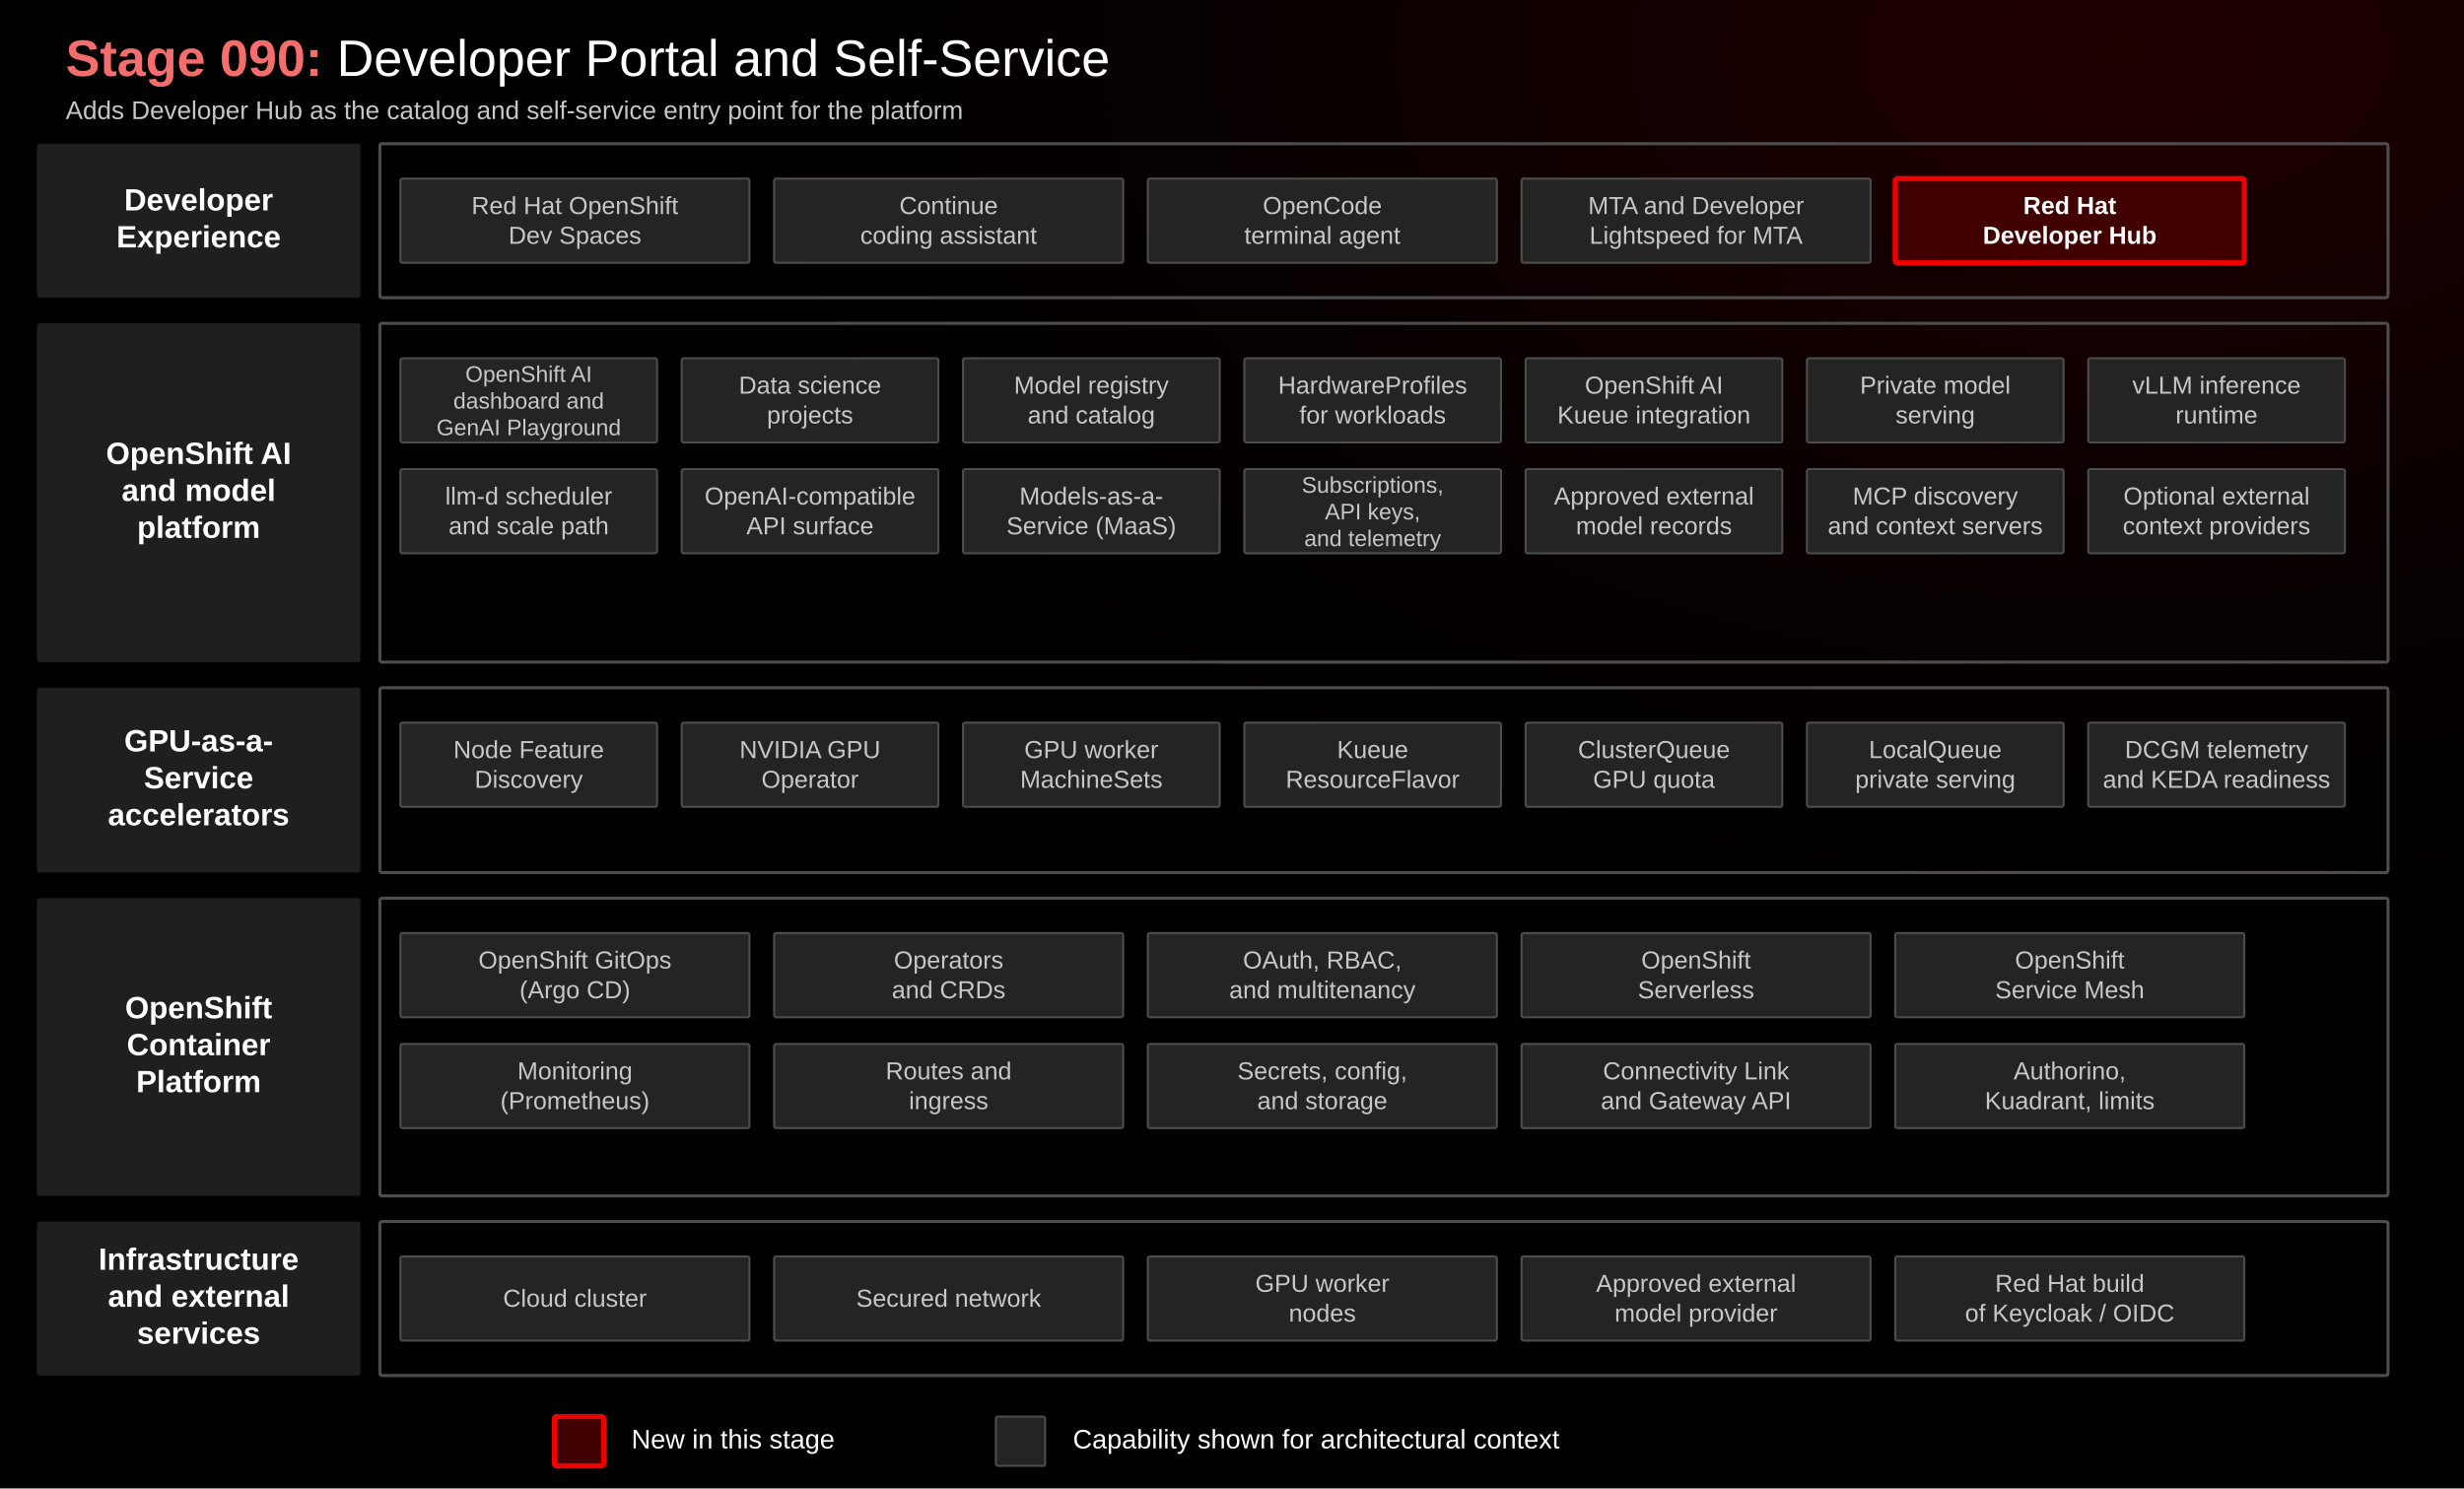
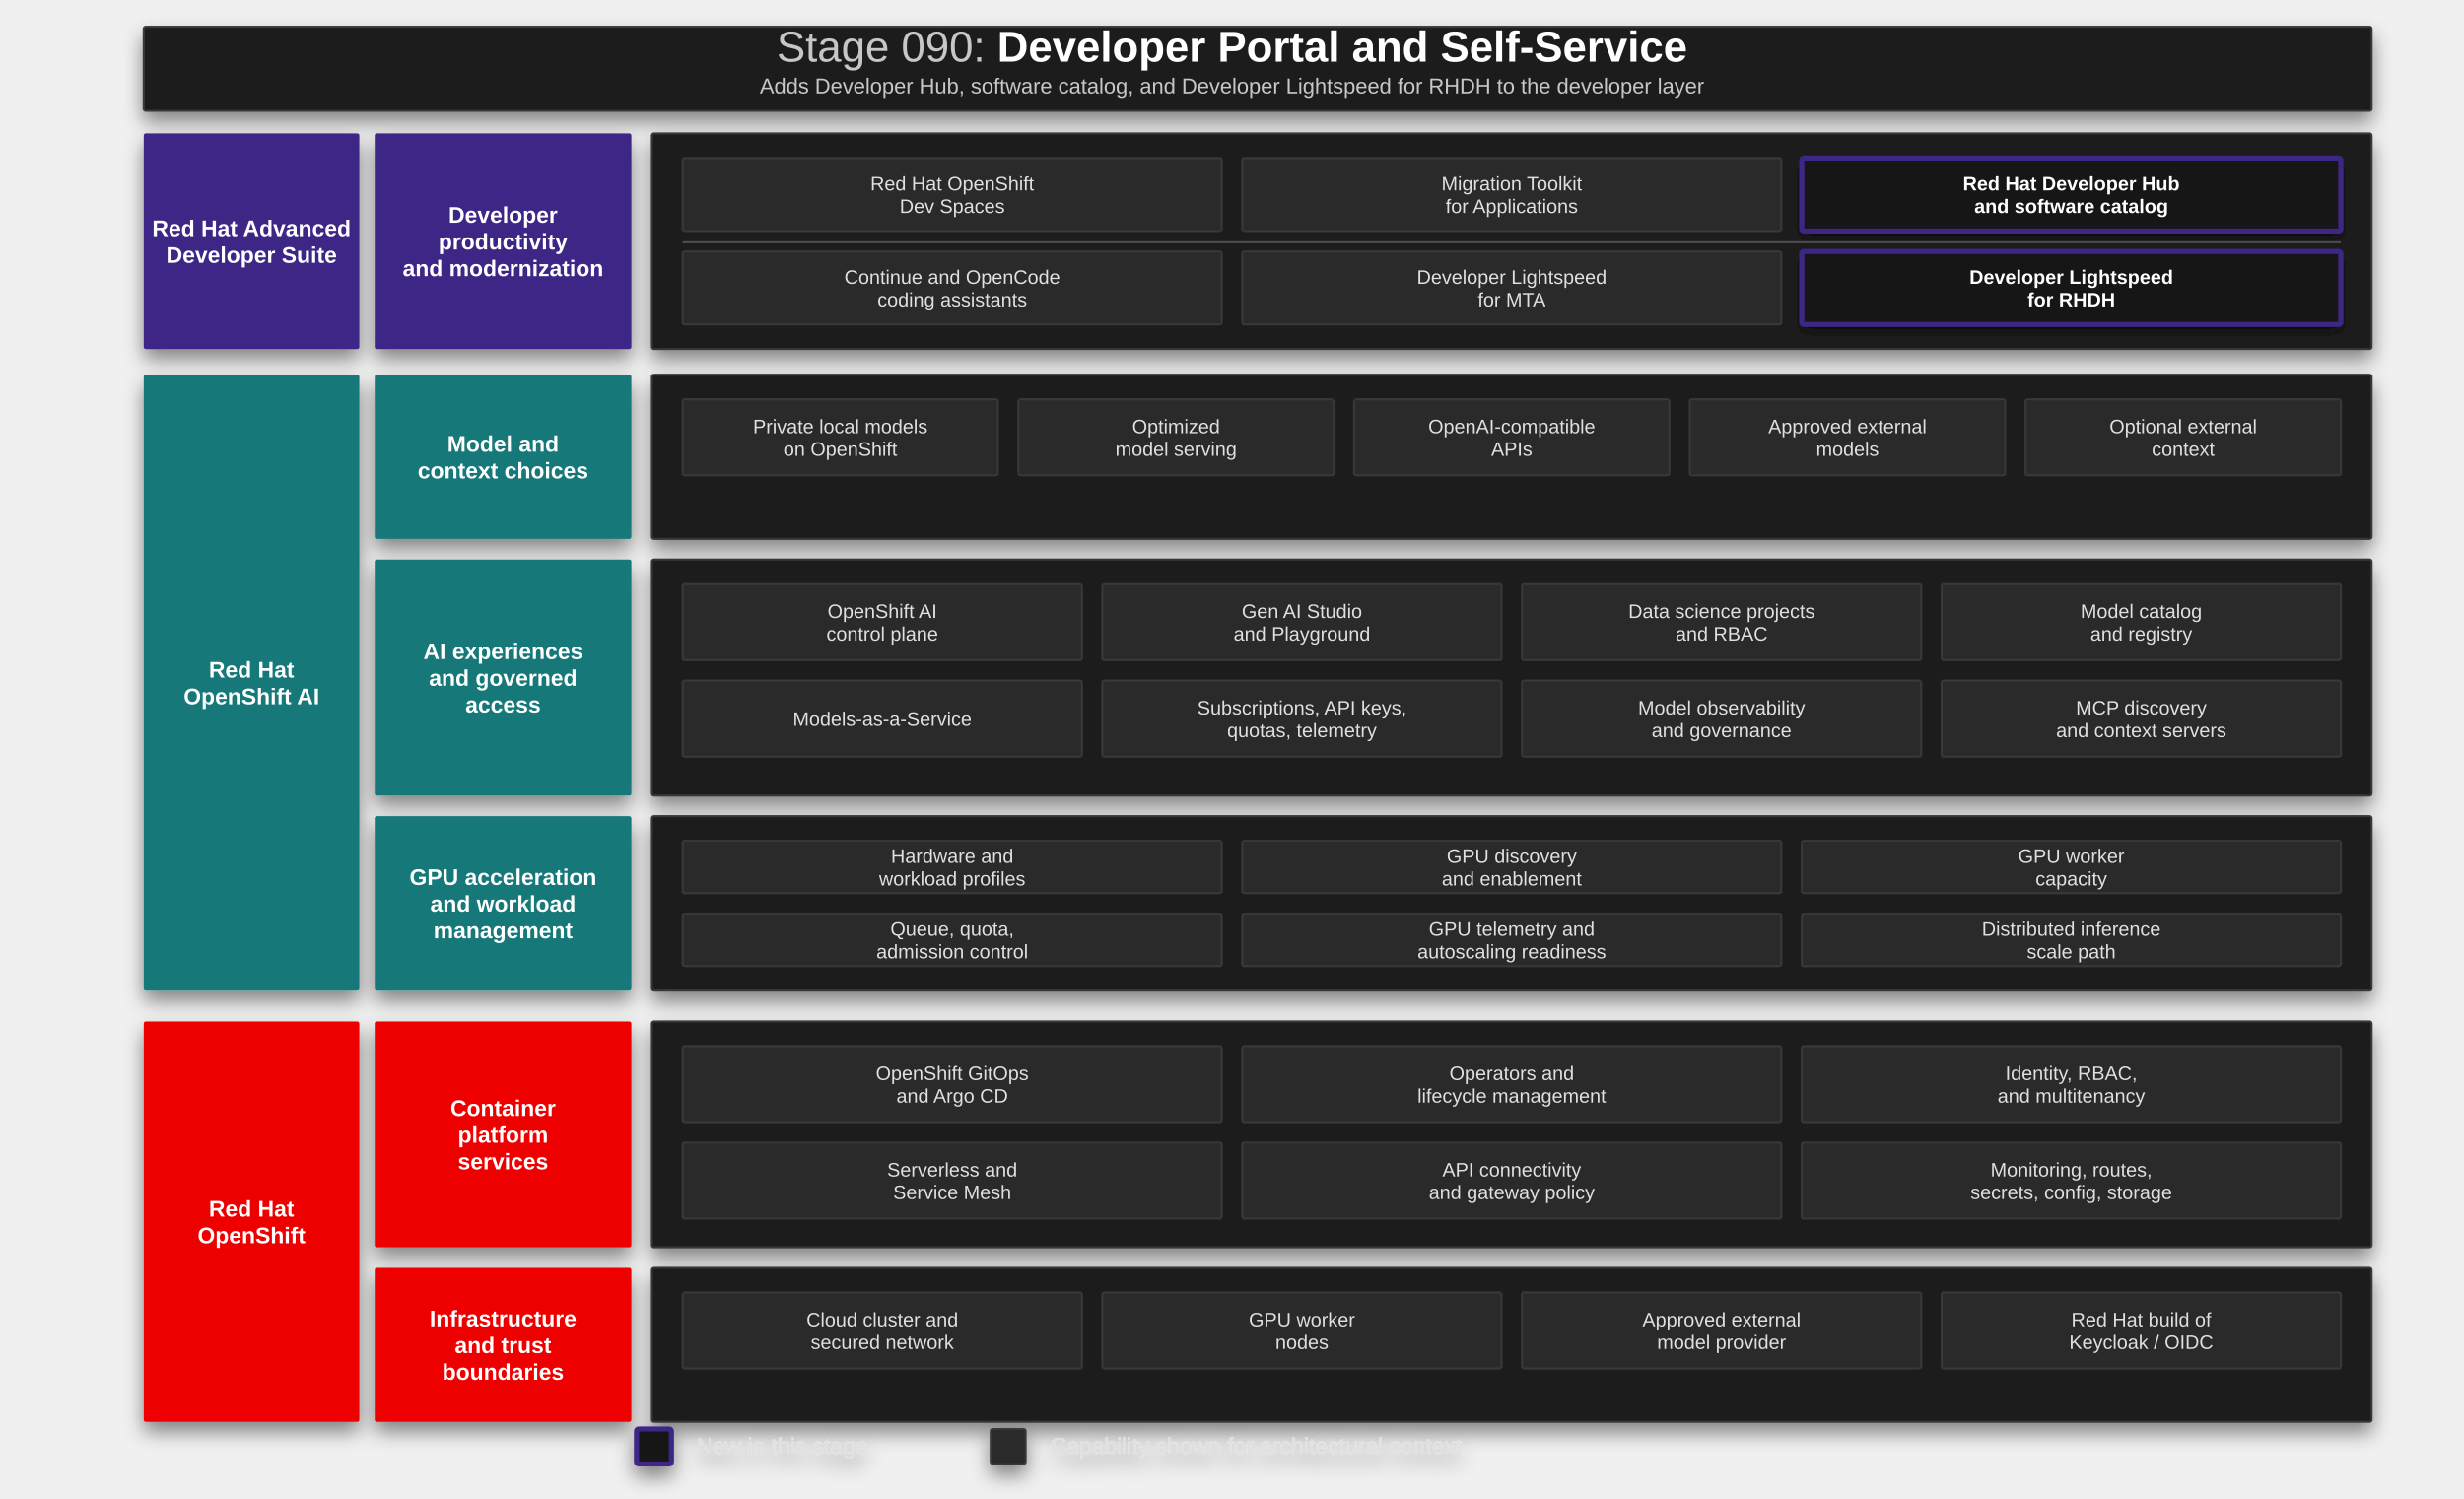
- <svg xmlns="http://www.w3.org/2000/svg" width="2400" height="1450" viewBox="0 0 2400 1450" role="img" aria-labelledby="title desc">
-   <style>.display{font-family:'Red Hat Display','Arial',sans-serif}.body{font-family:'Red Hat Text','Arial',sans-serif}.mono{font-family:'Red Hat Mono','Consolas',monospace}</style>
+ <svg xmlns="http://www.w3.org/2000/svg" width="2400" height="1460" viewBox="0 0 2400 1460" role="img" aria-labelledby="title desc">
+   <style>.display{font-family:'Red Hat Display','Arial',sans-serif}.body{font-family:'Red Hat Text','Arial',sans-serif}</style>
  <defs>
-     <radialGradient id="glow" cx="86%" cy="4%" r="70%">
-       <stop offset="0" stop-color="#ee0000" stop-opacity="0.14" />
-       <stop offset="0.46" stop-color="#ee0000" stop-opacity="0.04" />
-       <stop offset="1" stop-color="#000000" stop-opacity="0" />
-     </radialGradient>
    <filter id="lift" x="-20%" y="-20%" width="140%" height="140%">
-       <feDropShadow dx="0" dy="5" stdDeviation="5" flood-color="#000" flood-opacity="0.5" />
+       <feDropShadow dx="0" dy="6" stdDeviation="5" flood-color="#000" flood-opacity="0.55" />
+     </filter>
+     <filter id="panelShadow" x="-8%" y="-8%" width="116%" height="116%">
+       <feDropShadow dx="0" dy="10" stdDeviation="9" flood-color="#000" flood-opacity="0.45" />
    </filter>
  </defs>
-   <rect width="2400" height="1450" fill="#000000" />
-   <rect width="2400" height="1450" fill="url(#glow)" />
-   <text x="64" y="74" class="display" font-size="50" fill="#ffffff" font-weight="400">
-     <tspan fill="#f56e6e" font-weight="700">Stage 090:</tspan> Developer Portal and Self-Service</text>
-   <text x="64" y="116" class="body" font-size="25" fill="#c7c7c7">Adds Developer Hub as the catalog and self-service entry point for the platform</text>
-   <rect x="36" y="140" width="315" height="150" rx="2" fill="#1f1f1f" />
-   <text x="193.5" y="205" class="body" font-size="30" fill="#ffffff" font-weight="700" text-anchor="middle">Developer</text>
-   <text x="193.5" y="241" class="body" font-size="30" fill="#ffffff" font-weight="700" text-anchor="middle">Experience</text>
-   <rect x="370" y="140" width="1956" height="150" rx="2" fill="none" stroke="#4d4d4d" stroke-width="3" />
-   <g>
-     <rect x="390" y="174" width="340" height="82" rx="2" fill="#242424" stroke="#4d4d4d" stroke-width="2" />
-     <text x="560" y="208.5" class="body" font-size="24" fill="#c7c7c7" font-weight="400" text-anchor="middle">Red Hat OpenShift</text>
-     <text x="560" y="237.5" class="body" font-size="24" fill="#c7c7c7" font-weight="400" text-anchor="middle">Dev Spaces</text>
-   </g>
-   <g>
-     <rect x="754" y="174" width="340" height="82" rx="2" fill="#242424" stroke="#4d4d4d" stroke-width="2" />
-     <text x="924" y="208.5" class="body" font-size="24" fill="#c7c7c7" font-weight="400" text-anchor="middle">Continue</text>
-     <text x="924" y="237.5" class="body" font-size="24" fill="#c7c7c7" font-weight="400" text-anchor="middle">coding assistant</text>
-   </g>
-   <g>
-     <rect x="1118" y="174" width="340" height="82" rx="2" fill="#242424" stroke="#4d4d4d" stroke-width="2" />
-     <text x="1288" y="208.5" class="body" font-size="24" fill="#c7c7c7" font-weight="400" text-anchor="middle">OpenCode</text>
-     <text x="1288" y="237.5" class="body" font-size="24" fill="#c7c7c7" font-weight="400" text-anchor="middle">terminal agent</text>
-   </g>
-   <g>
-     <rect x="1482" y="174" width="340" height="82" rx="2" fill="#242424" stroke="#4d4d4d" stroke-width="2" />
-     <text x="1652" y="208.5" class="body" font-size="24" fill="#c7c7c7" font-weight="400" text-anchor="middle">MTA and Developer</text>
-     <text x="1652" y="237.5" class="body" font-size="24" fill="#c7c7c7" font-weight="400" text-anchor="middle">Lightspeed for MTA</text>
-   </g>
-   <g filter="url(#lift)">
-     <rect x="1846" y="174" width="340" height="82" rx="2" fill="#3f0000" stroke="#ee0000" stroke-width="5" />
-     <text x="2016" y="208.5" class="body" font-size="24" fill="#ffffff" font-weight="700" text-anchor="middle">Red Hat</text>
-     <text x="2016" y="237.5" class="body" font-size="24" fill="#ffffff" font-weight="700" text-anchor="middle">Developer Hub</text>
-   </g>
-   <rect x="36" y="315" width="315" height="330" rx="2" fill="#1f1f1f" />
-   <text x="193.5" y="452" class="body" font-size="30" fill="#ffffff" font-weight="700" text-anchor="middle">OpenShift AI</text>
-   <text x="193.5" y="488" class="body" font-size="30" fill="#ffffff" font-weight="700" text-anchor="middle">and model</text>
-   <text x="193.5" y="524" class="body" font-size="30" fill="#ffffff" font-weight="700" text-anchor="middle">platform</text>
-   <rect x="370" y="315" width="1956" height="330" rx="2" fill="none" stroke="#4d4d4d" stroke-width="3" />
-   <g>
-     <rect x="390" y="349" width="250" height="82" rx="2" fill="#242424" stroke="#4d4d4d" stroke-width="2" />
-     <text x="515" y="372" class="body" font-size="22" fill="#c7c7c7" font-weight="400" text-anchor="middle">OpenShift AI</text>
-     <text x="515" y="398" class="body" font-size="22" fill="#c7c7c7" font-weight="400" text-anchor="middle">dashboard and</text>
-     <text x="515" y="424" class="body" font-size="22" fill="#c7c7c7" font-weight="400" text-anchor="middle">GenAI Playground</text>
-   </g>
-   <g>
-     <rect x="664" y="349" width="250" height="82" rx="2" fill="#242424" stroke="#4d4d4d" stroke-width="2" />
-     <text x="789" y="383.5" class="body" font-size="24" fill="#c7c7c7" font-weight="400" text-anchor="middle">Data science</text>
-     <text x="789" y="412.5" class="body" font-size="24" fill="#c7c7c7" font-weight="400" text-anchor="middle">projects</text>
-   </g>
-   <g>
-     <rect x="938" y="349" width="250" height="82" rx="2" fill="#242424" stroke="#4d4d4d" stroke-width="2" />
-     <text x="1063" y="383.5" class="body" font-size="24" fill="#c7c7c7" font-weight="400" text-anchor="middle">Model registry</text>
-     <text x="1063" y="412.5" class="body" font-size="24" fill="#c7c7c7" font-weight="400" text-anchor="middle">and catalog</text>
-   </g>
-   <g>
-     <rect x="1212" y="349" width="250" height="82" rx="2" fill="#242424" stroke="#4d4d4d" stroke-width="2" />
-     <text x="1337" y="383.5" class="body" font-size="24" fill="#c7c7c7" font-weight="400" text-anchor="middle">HardwareProfiles</text>
-     <text x="1337" y="412.5" class="body" font-size="24" fill="#c7c7c7" font-weight="400" text-anchor="middle">for workloads</text>
-   </g>
-   <g>
-     <rect x="1486" y="349" width="250" height="82" rx="2" fill="#242424" stroke="#4d4d4d" stroke-width="2" />
-     <text x="1611" y="383.5" class="body" font-size="24" fill="#c7c7c7" font-weight="400" text-anchor="middle">OpenShift AI</text>
-     <text x="1611" y="412.5" class="body" font-size="24" fill="#c7c7c7" font-weight="400" text-anchor="middle">Kueue integration</text>
-   </g>
-   <g>
-     <rect x="1760" y="349" width="250" height="82" rx="2" fill="#242424" stroke="#4d4d4d" stroke-width="2" />
-     <text x="1885" y="383.5" class="body" font-size="24" fill="#c7c7c7" font-weight="400" text-anchor="middle">Private model</text>
-     <text x="1885" y="412.5" class="body" font-size="24" fill="#c7c7c7" font-weight="400" text-anchor="middle">serving</text>
-   </g>
-   <g>
-     <rect x="2034" y="349" width="250" height="82" rx="2" fill="#242424" stroke="#4d4d4d" stroke-width="2" />
-     <text x="2159" y="383.5" class="body" font-size="24" fill="#c7c7c7" font-weight="400" text-anchor="middle">vLLM inference</text>
-     <text x="2159" y="412.5" class="body" font-size="24" fill="#c7c7c7" font-weight="400" text-anchor="middle">runtime</text>
-   </g>
-   <g>
-     <rect x="390" y="457" width="250" height="82" rx="2" fill="#242424" stroke="#4d4d4d" stroke-width="2" />
-     <text x="515" y="491.5" class="body" font-size="24" fill="#c7c7c7" font-weight="400" text-anchor="middle">llm-d scheduler</text>
-     <text x="515" y="520.5" class="body" font-size="24" fill="#c7c7c7" font-weight="400" text-anchor="middle">and scale path</text>
-   </g>
-   <g>
-     <rect x="664" y="457" width="250" height="82" rx="2" fill="#242424" stroke="#4d4d4d" stroke-width="2" />
-     <text x="789" y="491.5" class="body" font-size="24" fill="#c7c7c7" font-weight="400" text-anchor="middle">OpenAI-compatible</text>
-     <text x="789" y="520.5" class="body" font-size="24" fill="#c7c7c7" font-weight="400" text-anchor="middle">API surface</text>
-   </g>
-   <g>
-     <rect x="938" y="457" width="250" height="82" rx="2" fill="#242424" stroke="#4d4d4d" stroke-width="2" />
-     <text x="1063" y="491.5" class="body" font-size="24" fill="#c7c7c7" font-weight="400" text-anchor="middle">Models-as-a-</text>
-     <text x="1063" y="520.5" class="body" font-size="24" fill="#c7c7c7" font-weight="400" text-anchor="middle">Service (MaaS)</text>
-   </g>
-   <g>
-     <rect x="1212" y="457" width="250" height="82" rx="2" fill="#242424" stroke="#4d4d4d" stroke-width="2" />
-     <text x="1337" y="480" class="body" font-size="22" fill="#c7c7c7" font-weight="400" text-anchor="middle">Subscriptions,</text>
-     <text x="1337" y="506" class="body" font-size="22" fill="#c7c7c7" font-weight="400" text-anchor="middle">API keys,</text>
-     <text x="1337" y="532" class="body" font-size="22" fill="#c7c7c7" font-weight="400" text-anchor="middle">and telemetry</text>
-   </g>
-   <g>
-     <rect x="1486" y="457" width="250" height="82" rx="2" fill="#242424" stroke="#4d4d4d" stroke-width="2" />
-     <text x="1611" y="491.5" class="body" font-size="24" fill="#c7c7c7" font-weight="400" text-anchor="middle">Approved external</text>
-     <text x="1611" y="520.5" class="body" font-size="24" fill="#c7c7c7" font-weight="400" text-anchor="middle">model records</text>
-   </g>
-   <g>
-     <rect x="1760" y="457" width="250" height="82" rx="2" fill="#242424" stroke="#4d4d4d" stroke-width="2" />
-     <text x="1885" y="491.5" class="body" font-size="24" fill="#c7c7c7" font-weight="400" text-anchor="middle">MCP discovery</text>
-     <text x="1885" y="520.5" class="body" font-size="24" fill="#c7c7c7" font-weight="400" text-anchor="middle">and context servers</text>
-   </g>
-   <g>
-     <rect x="2034" y="457" width="250" height="82" rx="2" fill="#242424" stroke="#4d4d4d" stroke-width="2" />
-     <text x="2159" y="491.5" class="body" font-size="24" fill="#c7c7c7" font-weight="400" text-anchor="middle">Optional external</text>
-     <text x="2159" y="520.5" class="body" font-size="24" fill="#c7c7c7" font-weight="400" text-anchor="middle">context providers</text>
-   </g>
-   <rect x="36" y="670" width="315" height="180" rx="2" fill="#1f1f1f" />
-   <text x="193.5" y="732" class="body" font-size="30" fill="#ffffff" font-weight="700" text-anchor="middle">GPU-as-a-</text>
-   <text x="193.5" y="768" class="body" font-size="30" fill="#ffffff" font-weight="700" text-anchor="middle">Service</text>
-   <text x="193.5" y="804" class="body" font-size="30" fill="#ffffff" font-weight="700" text-anchor="middle">accelerators</text>
-   <rect x="370" y="670" width="1956" height="180" rx="2" fill="none" stroke="#4d4d4d" stroke-width="3" />
-   <g>
-     <rect x="390" y="704" width="250" height="82" rx="2" fill="#242424" stroke="#4d4d4d" stroke-width="2" />
-     <text x="515" y="738.5" class="body" font-size="24" fill="#c7c7c7" font-weight="400" text-anchor="middle">Node Feature</text>
-     <text x="515" y="767.5" class="body" font-size="24" fill="#c7c7c7" font-weight="400" text-anchor="middle">Discovery</text>
-   </g>
-   <g>
-     <rect x="664" y="704" width="250" height="82" rx="2" fill="#242424" stroke="#4d4d4d" stroke-width="2" />
-     <text x="789" y="738.5" class="body" font-size="24" fill="#c7c7c7" font-weight="400" text-anchor="middle">NVIDIA GPU</text>
-     <text x="789" y="767.5" class="body" font-size="24" fill="#c7c7c7" font-weight="400" text-anchor="middle">Operator</text>
-   </g>
-   <g>
-     <rect x="938" y="704" width="250" height="82" rx="2" fill="#242424" stroke="#4d4d4d" stroke-width="2" />
-     <text x="1063" y="738.5" class="body" font-size="24" fill="#c7c7c7" font-weight="400" text-anchor="middle">GPU worker</text>
-     <text x="1063" y="767.5" class="body" font-size="24" fill="#c7c7c7" font-weight="400" text-anchor="middle">MachineSets</text>
-   </g>
-   <g>
-     <rect x="1212" y="704" width="250" height="82" rx="2" fill="#242424" stroke="#4d4d4d" stroke-width="2" />
-     <text x="1337" y="738.5" class="body" font-size="24" fill="#c7c7c7" font-weight="400" text-anchor="middle">Kueue</text>
-     <text x="1337" y="767.5" class="body" font-size="24" fill="#c7c7c7" font-weight="400" text-anchor="middle">ResourceFlavor</text>
-   </g>
-   <g>
-     <rect x="1486" y="704" width="250" height="82" rx="2" fill="#242424" stroke="#4d4d4d" stroke-width="2" />
-     <text x="1611" y="738.5" class="body" font-size="24" fill="#c7c7c7" font-weight="400" text-anchor="middle">ClusterQueue</text>
-     <text x="1611" y="767.5" class="body" font-size="24" fill="#c7c7c7" font-weight="400" text-anchor="middle">GPU quota</text>
-   </g>
-   <g>
-     <rect x="1760" y="704" width="250" height="82" rx="2" fill="#242424" stroke="#4d4d4d" stroke-width="2" />
-     <text x="1885" y="738.5" class="body" font-size="24" fill="#c7c7c7" font-weight="400" text-anchor="middle">LocalQueue</text>
-     <text x="1885" y="767.5" class="body" font-size="24" fill="#c7c7c7" font-weight="400" text-anchor="middle">private serving</text>
-   </g>
-   <g>
-     <rect x="2034" y="704" width="250" height="82" rx="2" fill="#242424" stroke="#4d4d4d" stroke-width="2" />
-     <text x="2159" y="738.5" class="body" font-size="24" fill="#c7c7c7" font-weight="400" text-anchor="middle">DCGM telemetry</text>
-     <text x="2159" y="767.5" class="body" font-size="24" fill="#c7c7c7" font-weight="400" text-anchor="middle">and KEDA readiness</text>
-   </g>
-   <rect x="36" y="875" width="315" height="290" rx="2" fill="#1f1f1f" />
-   <text x="193.5" y="992" class="body" font-size="30" fill="#ffffff" font-weight="700" text-anchor="middle">OpenShift</text>
-   <text x="193.5" y="1028" class="body" font-size="30" fill="#ffffff" font-weight="700" text-anchor="middle">Container</text>
-   <text x="193.5" y="1064" class="body" font-size="30" fill="#ffffff" font-weight="700" text-anchor="middle">Platform</text>
-   <rect x="370" y="875" width="1956" height="290" rx="2" fill="none" stroke="#4d4d4d" stroke-width="3" />
-   <g>
-     <rect x="390" y="909" width="340" height="82" rx="2" fill="#242424" stroke="#4d4d4d" stroke-width="2" />
-     <text x="560" y="943.5" class="body" font-size="24" fill="#c7c7c7" font-weight="400" text-anchor="middle">OpenShift GitOps</text>
-     <text x="560" y="972.5" class="body" font-size="24" fill="#c7c7c7" font-weight="400" text-anchor="middle">(Argo CD)</text>
-   </g>
-   <g>
-     <rect x="754" y="909" width="340" height="82" rx="2" fill="#242424" stroke="#4d4d4d" stroke-width="2" />
-     <text x="924" y="943.5" class="body" font-size="24" fill="#c7c7c7" font-weight="400" text-anchor="middle">Operators</text>
-     <text x="924" y="972.5" class="body" font-size="24" fill="#c7c7c7" font-weight="400" text-anchor="middle">and CRDs</text>
-   </g>
-   <g>
-     <rect x="1118" y="909" width="340" height="82" rx="2" fill="#242424" stroke="#4d4d4d" stroke-width="2" />
-     <text x="1288" y="943.5" class="body" font-size="24" fill="#c7c7c7" font-weight="400" text-anchor="middle">OAuth, RBAC,</text>
-     <text x="1288" y="972.5" class="body" font-size="24" fill="#c7c7c7" font-weight="400" text-anchor="middle">and multitenancy</text>
-   </g>
-   <g>
-     <rect x="1482" y="909" width="340" height="82" rx="2" fill="#242424" stroke="#4d4d4d" stroke-width="2" />
-     <text x="1652" y="943.5" class="body" font-size="24" fill="#c7c7c7" font-weight="400" text-anchor="middle">OpenShift</text>
-     <text x="1652" y="972.5" class="body" font-size="24" fill="#c7c7c7" font-weight="400" text-anchor="middle">Serverless</text>
-   </g>
-   <g>
-     <rect x="1846" y="909" width="340" height="82" rx="2" fill="#242424" stroke="#4d4d4d" stroke-width="2" />
-     <text x="2016" y="943.5" class="body" font-size="24" fill="#c7c7c7" font-weight="400" text-anchor="middle">OpenShift</text>
-     <text x="2016" y="972.5" class="body" font-size="24" fill="#c7c7c7" font-weight="400" text-anchor="middle">Service Mesh</text>
-   </g>
-   <g>
-     <rect x="390" y="1017" width="340" height="82" rx="2" fill="#242424" stroke="#4d4d4d" stroke-width="2" />
-     <text x="560" y="1051.5" class="body" font-size="24" fill="#c7c7c7" font-weight="400" text-anchor="middle">Monitoring</text>
-     <text x="560" y="1080.5" class="body" font-size="24" fill="#c7c7c7" font-weight="400" text-anchor="middle">(Prometheus)</text>
-   </g>
-   <g>
-     <rect x="754" y="1017" width="340" height="82" rx="2" fill="#242424" stroke="#4d4d4d" stroke-width="2" />
-     <text x="924" y="1051.5" class="body" font-size="24" fill="#c7c7c7" font-weight="400" text-anchor="middle">Routes and</text>
-     <text x="924" y="1080.5" class="body" font-size="24" fill="#c7c7c7" font-weight="400" text-anchor="middle">ingress</text>
-   </g>
-   <g>
-     <rect x="1118" y="1017" width="340" height="82" rx="2" fill="#242424" stroke="#4d4d4d" stroke-width="2" />
-     <text x="1288" y="1051.5" class="body" font-size="24" fill="#c7c7c7" font-weight="400" text-anchor="middle">Secrets, config,</text>
-     <text x="1288" y="1080.5" class="body" font-size="24" fill="#c7c7c7" font-weight="400" text-anchor="middle">and storage</text>
-   </g>
-   <g>
-     <rect x="1482" y="1017" width="340" height="82" rx="2" fill="#242424" stroke="#4d4d4d" stroke-width="2" />
-     <text x="1652" y="1051.5" class="body" font-size="24" fill="#c7c7c7" font-weight="400" text-anchor="middle">Connectivity Link</text>
-     <text x="1652" y="1080.5" class="body" font-size="24" fill="#c7c7c7" font-weight="400" text-anchor="middle">and Gateway API</text>
-   </g>
-   <g>
-     <rect x="1846" y="1017" width="340" height="82" rx="2" fill="#242424" stroke="#4d4d4d" stroke-width="2" />
-     <text x="2016" y="1051.5" class="body" font-size="24" fill="#c7c7c7" font-weight="400" text-anchor="middle">Authorino,</text>
-     <text x="2016" y="1080.5" class="body" font-size="24" fill="#c7c7c7" font-weight="400" text-anchor="middle">Kuadrant, limits</text>
-   </g>
-   <rect x="36" y="1190" width="315" height="150" rx="2" fill="#1f1f1f" />
-   <text x="193.5" y="1237" class="body" font-size="30" fill="#ffffff" font-weight="700" text-anchor="middle">Infrastructure</text>
-   <text x="193.5" y="1273" class="body" font-size="30" fill="#ffffff" font-weight="700" text-anchor="middle">and external</text>
-   <text x="193.5" y="1309" class="body" font-size="30" fill="#ffffff" font-weight="700" text-anchor="middle">services</text>
-   <rect x="370" y="1190" width="1956" height="150" rx="2" fill="none" stroke="#4d4d4d" stroke-width="3" />
-   <g>
-     <rect x="390" y="1224" width="340" height="82" rx="2" fill="#242424" stroke="#4d4d4d" stroke-width="2" />
-     <text x="560" y="1273" class="body" font-size="24" fill="#c7c7c7" font-weight="400" text-anchor="middle">Cloud cluster</text>
-   </g>
-   <g>
-     <rect x="754" y="1224" width="340" height="82" rx="2" fill="#242424" stroke="#4d4d4d" stroke-width="2" />
-     <text x="924" y="1273" class="body" font-size="24" fill="#c7c7c7" font-weight="400" text-anchor="middle">Secured network</text>
-   </g>
-   <g>
-     <rect x="1118" y="1224" width="340" height="82" rx="2" fill="#242424" stroke="#4d4d4d" stroke-width="2" />
-     <text x="1288" y="1258.5" class="body" font-size="24" fill="#c7c7c7" font-weight="400" text-anchor="middle">GPU worker</text>
-     <text x="1288" y="1287.5" class="body" font-size="24" fill="#c7c7c7" font-weight="400" text-anchor="middle">nodes</text>
-   </g>
-   <g>
-     <rect x="1482" y="1224" width="340" height="82" rx="2" fill="#242424" stroke="#4d4d4d" stroke-width="2" />
-     <text x="1652" y="1258.5" class="body" font-size="24" fill="#c7c7c7" font-weight="400" text-anchor="middle">Approved external</text>
-     <text x="1652" y="1287.5" class="body" font-size="24" fill="#c7c7c7" font-weight="400" text-anchor="middle">model provider</text>
-   </g>
-   <g>
-     <rect x="1846" y="1224" width="340" height="82" rx="2" fill="#242424" stroke="#4d4d4d" stroke-width="2" />
-     <text x="2016" y="1258.5" class="body" font-size="24" fill="#c7c7c7" font-weight="400" text-anchor="middle">Red Hat build</text>
-     <text x="2016" y="1287.5" class="body" font-size="24" fill="#c7c7c7" font-weight="400" text-anchor="middle">of Keycloak / OIDC</text>
-   </g>
-   <g>
-     <rect x="540" y="1380" width="48" height="48" rx="2" fill="#3f0000" stroke="#ee0000" stroke-width="5" />
-     <text x="615" y="1411" class="body" font-size="26" fill="#ffffff">New in this stage</text>
-     <rect x="970" y="1380" width="48" height="48" rx="2" fill="#242424" stroke="#4d4d4d" stroke-width="2" />
-     <text x="1045" y="1411" class="body" font-size="26" fill="#ffffff">Capability shown for architectural context</text>
+   <g filter="url(#panelShadow)">
+     <rect x="140" y="26" width="2170" height="82" rx="2" fill="#1f1f1f" stroke="#383838" stroke-width="2" />
+     <text x="1200" y="60" class="display" font-size="42" fill="#ffffff" font-weight="700" text-anchor="middle">
+       <tspan fill="#c7c7c7" font-weight="500">Stage 090:</tspan> Developer Portal and Self-Service</text>
+     <text x="1200" y="91" class="body" font-size="21" fill="#c7c7c7" text-anchor="middle">Adds Developer Hub, software catalog, and Developer Lightspeed for RHDH to the developer layer</text>
+     <rect x="140" y="130" width="210" height="210" rx="2" fill="#3d2785" stroke="#3d2785" stroke-width="0" />
+     <text x="245" y="230" class="body" font-size="22" fill="#ffffff" font-weight="700" text-anchor="middle">Red Hat Advanced</text>
+     <text x="245" y="256" class="body" font-size="22" fill="#ffffff" font-weight="700" text-anchor="middle">Developer Suite</text>
+     <rect x="140" y="365" width="210" height="600" rx="2" fill="#147878" stroke="#147878" stroke-width="0" />
+     <text x="245" y="660" class="body" font-size="22" fill="#ffffff" font-weight="700" text-anchor="middle">Red Hat</text>
+     <text x="245" y="686" class="body" font-size="22" fill="#ffffff" font-weight="700" text-anchor="middle">OpenShift AI</text>
+     <rect x="140" y="995" width="210" height="390" rx="2" fill="#ee0000" stroke="#ee0000" stroke-width="0" />
+     <text x="245" y="1185" class="body" font-size="22" fill="#ffffff" font-weight="700" text-anchor="middle">Red Hat</text>
+     <text x="245" y="1211" class="body" font-size="22" fill="#ffffff" font-weight="700" text-anchor="middle">OpenShift</text>
+     <rect x="365" y="130" width="250" height="210" rx="2" fill="#3d2785" stroke="#3d2785" stroke-width="0" />
+     <text x="490" y="217" class="body" font-size="22" fill="#ffffff" font-weight="700" text-anchor="middle">Developer</text>
+     <text x="490" y="243" class="body" font-size="22" fill="#ffffff" font-weight="700" text-anchor="middle">productivity</text>
+     <text x="490" y="269" class="body" font-size="22" fill="#ffffff" font-weight="700" text-anchor="middle">and modernization</text>
+     <rect x="635" y="130" width="1675" height="210" rx="2" fill="#1f1f1f" stroke="#383838" stroke-width="2" />
+     <g>
+       <rect x="665" y="154" width="525" height="71" rx="2" fill="#292929" stroke="#383838" stroke-width="2" />
+       <text x="927.5" y="185.5" class="body" font-size="19" fill="#e0e0e0" font-weight="450" text-anchor="middle">Red Hat OpenShift</text>
+       <text x="927.5" y="207.5" class="body" font-size="19" fill="#e0e0e0" font-weight="450" text-anchor="middle">Dev Spaces</text>
+     </g>
+     <g>
+       <rect x="1210" y="154" width="525" height="71" rx="2" fill="#292929" stroke="#383838" stroke-width="2" />
+       <text x="1472.5" y="185.5" class="body" font-size="19" fill="#e0e0e0" font-weight="450" text-anchor="middle">Migration Toolkit</text>
+       <text x="1472.5" y="207.5" class="body" font-size="19" fill="#e0e0e0" font-weight="450" text-anchor="middle">for Applications</text>
+     </g>
+     <g filter="url(#lift)">
+       <rect x="1755" y="154" width="525" height="71" rx="2" fill="#151515" stroke="#3d2785" stroke-width="5" />
+       <text x="2017.5" y="185.5" class="body" font-size="19" fill="#ffffff" font-weight="700" text-anchor="middle">Red Hat Developer Hub</text>
+       <text x="2017.5" y="207.5" class="body" font-size="19" fill="#ffffff" font-weight="700" text-anchor="middle">and software catalog</text>
+     </g>
+     <g>
+       <rect x="665" y="245" width="525" height="71" rx="2" fill="#292929" stroke="#383838" stroke-width="2" />
+       <text x="927.5" y="276.5" class="body" font-size="19" fill="#e0e0e0" font-weight="450" text-anchor="middle">Continue and OpenCode</text>
+       <text x="927.5" y="298.5" class="body" font-size="19" fill="#e0e0e0" font-weight="450" text-anchor="middle">coding assistants</text>
+     </g>
+     <g>
+       <rect x="1210" y="245" width="525" height="71" rx="2" fill="#292929" stroke="#383838" stroke-width="2" />
+       <text x="1472.5" y="276.5" class="body" font-size="19" fill="#e0e0e0" font-weight="450" text-anchor="middle">Developer Lightspeed</text>
+       <text x="1472.5" y="298.5" class="body" font-size="19" fill="#e0e0e0" font-weight="450" text-anchor="middle">for MTA</text>
+     </g>
+     <g filter="url(#lift)">
+       <rect x="1755" y="245" width="525" height="71" rx="2" fill="#151515" stroke="#3d2785" stroke-width="5" />
+       <text x="2017.5" y="276.5" class="body" font-size="19" fill="#ffffff" font-weight="700" text-anchor="middle">Developer Lightspeed</text>
+       <text x="2017.5" y="298.5" class="body" font-size="19" fill="#ffffff" font-weight="700" text-anchor="middle">for RHDH</text>
+     </g>
+     <line x1="665" y1="236" x2="2280" y2="236" stroke="#4d4d4d" stroke-width="2" />
+     <rect x="365" y="365" width="250" height="160" rx="2" fill="#147878" stroke="#147878" stroke-width="0" />
+     <text x="490" y="440" class="body" font-size="22" fill="#ffffff" font-weight="700" text-anchor="middle">Model and</text>
+     <text x="490" y="466" class="body" font-size="22" fill="#ffffff" font-weight="700" text-anchor="middle">context choices</text>
+     <rect x="635" y="365" width="1675" height="160" rx="2" fill="#1f1f1f" stroke="#383838" stroke-width="2" />
+     <g>
+       <rect x="665" y="389" width="307" height="74" rx="2" fill="#292929" stroke="#383838" stroke-width="2" />
+       <text x="818.5" y="422" class="body" font-size="19" fill="#e0e0e0" font-weight="450" text-anchor="middle">Private local models</text>
+       <text x="818.5" y="444" class="body" font-size="19" fill="#e0e0e0" font-weight="450" text-anchor="middle">on OpenShift</text>
+     </g>
+     <g>
+       <rect x="992" y="389" width="307" height="74" rx="2" fill="#292929" stroke="#383838" stroke-width="2" />
+       <text x="1145.5" y="422" class="body" font-size="19" fill="#e0e0e0" font-weight="450" text-anchor="middle">Optimized</text>
+       <text x="1145.5" y="444" class="body" font-size="19" fill="#e0e0e0" font-weight="450" text-anchor="middle">model serving</text>
+     </g>
+     <g>
+       <rect x="1319" y="389" width="307" height="74" rx="2" fill="#292929" stroke="#383838" stroke-width="2" />
+       <text x="1472.5" y="422" class="body" font-size="19" fill="#e0e0e0" font-weight="450" text-anchor="middle">OpenAI-compatible</text>
+       <text x="1472.5" y="444" class="body" font-size="19" fill="#e0e0e0" font-weight="450" text-anchor="middle">APIs</text>
+     </g>
+     <g>
+       <rect x="1646" y="389" width="307" height="74" rx="2" fill="#292929" stroke="#383838" stroke-width="2" />
+       <text x="1799.5" y="422" class="body" font-size="19" fill="#e0e0e0" font-weight="450" text-anchor="middle">Approved external</text>
+       <text x="1799.5" y="444" class="body" font-size="19" fill="#e0e0e0" font-weight="450" text-anchor="middle">models</text>
+     </g>
+     <g>
+       <rect x="1973" y="389" width="307" height="74" rx="2" fill="#292929" stroke="#383838" stroke-width="2" />
+       <text x="2126.5" y="422" class="body" font-size="19" fill="#e0e0e0" font-weight="450" text-anchor="middle">Optional external</text>
+       <text x="2126.5" y="444" class="body" font-size="19" fill="#e0e0e0" font-weight="450" text-anchor="middle">context</text>
+     </g>
+     <rect x="365" y="545" width="250" height="230" rx="2" fill="#147878" stroke="#147878" stroke-width="0" />
+     <text x="490" y="642" class="body" font-size="22" fill="#ffffff" font-weight="700" text-anchor="middle">AI experiences</text>
+     <text x="490" y="668" class="body" font-size="22" fill="#ffffff" font-weight="700" text-anchor="middle">and governed</text>
+     <text x="490" y="694" class="body" font-size="22" fill="#ffffff" font-weight="700" text-anchor="middle">access</text>
+     <rect x="635" y="545" width="1675" height="230" rx="2" fill="#1f1f1f" stroke="#383838" stroke-width="2" />
+     <g>
+       <rect x="665" y="569" width="388.75" height="74" rx="2" fill="#292929" stroke="#383838" stroke-width="2" />
+       <text x="859.375" y="602" class="body" font-size="19" fill="#e0e0e0" font-weight="450" text-anchor="middle">OpenShift AI</text>
+       <text x="859.375" y="624" class="body" font-size="19" fill="#e0e0e0" font-weight="450" text-anchor="middle">control plane</text>
+     </g>
+     <g>
+       <rect x="1073.75" y="569" width="388.75" height="74" rx="2" fill="#292929" stroke="#383838" stroke-width="2" />
+       <text x="1268.125" y="602" class="body" font-size="19" fill="#e0e0e0" font-weight="450" text-anchor="middle">Gen AI Studio</text>
+       <text x="1268.125" y="624" class="body" font-size="19" fill="#e0e0e0" font-weight="450" text-anchor="middle">and Playground</text>
+     </g>
+     <g>
+       <rect x="1482.5" y="569" width="388.75" height="74" rx="2" fill="#292929" stroke="#383838" stroke-width="2" />
+       <text x="1676.875" y="602" class="body" font-size="19" fill="#e0e0e0" font-weight="450" text-anchor="middle">Data science projects</text>
+       <text x="1676.875" y="624" class="body" font-size="19" fill="#e0e0e0" font-weight="450" text-anchor="middle">and RBAC</text>
+     </g>
+     <g>
+       <rect x="1891.25" y="569" width="388.75" height="74" rx="2" fill="#292929" stroke="#383838" stroke-width="2" />
+       <text x="2085.625" y="602" class="body" font-size="19" fill="#e0e0e0" font-weight="450" text-anchor="middle">Model catalog</text>
+       <text x="2085.625" y="624" class="body" font-size="19" fill="#e0e0e0" font-weight="450" text-anchor="middle">and registry</text>
+     </g>
+     <g>
+       <rect x="665" y="663" width="388.75" height="74" rx="2" fill="#292929" stroke="#383838" stroke-width="2" />
+       <text x="859.375" y="707" class="body" font-size="19" fill="#e0e0e0" font-weight="450" text-anchor="middle">Models-as-a-Service</text>
+     </g>
+     <g>
+       <rect x="1073.75" y="663" width="388.75" height="74" rx="2" fill="#292929" stroke="#383838" stroke-width="2" />
+       <text x="1268.125" y="696" class="body" font-size="19" fill="#e0e0e0" font-weight="450" text-anchor="middle">Subscriptions, API keys,</text>
+       <text x="1268.125" y="718" class="body" font-size="19" fill="#e0e0e0" font-weight="450" text-anchor="middle">quotas, telemetry</text>
+     </g>
+     <g>
+       <rect x="1482.5" y="663" width="388.75" height="74" rx="2" fill="#292929" stroke="#383838" stroke-width="2" />
+       <text x="1676.875" y="696" class="body" font-size="19" fill="#e0e0e0" font-weight="450" text-anchor="middle">Model observability</text>
+       <text x="1676.875" y="718" class="body" font-size="19" fill="#e0e0e0" font-weight="450" text-anchor="middle">and governance</text>
+     </g>
+     <g>
+       <rect x="1891.25" y="663" width="388.75" height="74" rx="2" fill="#292929" stroke="#383838" stroke-width="2" />
+       <text x="2085.625" y="696" class="body" font-size="19" fill="#e0e0e0" font-weight="450" text-anchor="middle">MCP discovery</text>
+       <text x="2085.625" y="718" class="body" font-size="19" fill="#e0e0e0" font-weight="450" text-anchor="middle">and context servers</text>
+     </g>
+     <rect x="365" y="795" width="250" height="170" rx="2" fill="#147878" stroke="#147878" stroke-width="0" />
+     <text x="490" y="862" class="body" font-size="22" fill="#ffffff" font-weight="700" text-anchor="middle">GPU acceleration</text>
+     <text x="490" y="888" class="body" font-size="22" fill="#ffffff" font-weight="700" text-anchor="middle">and workload</text>
+     <text x="490" y="914" class="body" font-size="22" fill="#ffffff" font-weight="700" text-anchor="middle">management</text>
+     <rect x="635" y="795" width="1675" height="170" rx="2" fill="#1f1f1f" stroke="#383838" stroke-width="2" />
+     <g>
+       <rect x="665" y="819" width="525" height="51" rx="2" fill="#292929" stroke="#383838" stroke-width="2" />
+       <text x="927.5" y="840.5" class="body" font-size="19" fill="#e0e0e0" font-weight="450" text-anchor="middle">Hardware and</text>
+       <text x="927.5" y="862.5" class="body" font-size="19" fill="#e0e0e0" font-weight="450" text-anchor="middle">workload profiles</text>
+     </g>
+     <g>
+       <rect x="1210" y="819" width="525" height="51" rx="2" fill="#292929" stroke="#383838" stroke-width="2" />
+       <text x="1472.5" y="840.5" class="body" font-size="19" fill="#e0e0e0" font-weight="450" text-anchor="middle">GPU discovery</text>
+       <text x="1472.5" y="862.5" class="body" font-size="19" fill="#e0e0e0" font-weight="450" text-anchor="middle">and enablement</text>
+     </g>
+     <g>
+       <rect x="1755" y="819" width="525" height="51" rx="2" fill="#292929" stroke="#383838" stroke-width="2" />
+       <text x="2017.5" y="840.5" class="body" font-size="19" fill="#e0e0e0" font-weight="450" text-anchor="middle">GPU worker</text>
+       <text x="2017.5" y="862.5" class="body" font-size="19" fill="#e0e0e0" font-weight="450" text-anchor="middle">capacity</text>
+     </g>
+     <g>
+       <rect x="665" y="890" width="525" height="51" rx="2" fill="#292929" stroke="#383838" stroke-width="2" />
+       <text x="927.5" y="911.5" class="body" font-size="19" fill="#e0e0e0" font-weight="450" text-anchor="middle">Queue, quota,</text>
+       <text x="927.5" y="933.5" class="body" font-size="19" fill="#e0e0e0" font-weight="450" text-anchor="middle">admission control</text>
+     </g>
+     <g>
+       <rect x="1210" y="890" width="525" height="51" rx="2" fill="#292929" stroke="#383838" stroke-width="2" />
+       <text x="1472.5" y="911.5" class="body" font-size="19" fill="#e0e0e0" font-weight="450" text-anchor="middle">GPU telemetry and</text>
+       <text x="1472.5" y="933.5" class="body" font-size="19" fill="#e0e0e0" font-weight="450" text-anchor="middle">autoscaling readiness</text>
+     </g>
+     <g>
+       <rect x="1755" y="890" width="525" height="51" rx="2" fill="#292929" stroke="#383838" stroke-width="2" />
+       <text x="2017.5" y="911.5" class="body" font-size="19" fill="#e0e0e0" font-weight="450" text-anchor="middle">Distributed inference</text>
+       <text x="2017.5" y="933.5" class="body" font-size="19" fill="#e0e0e0" font-weight="450" text-anchor="middle">scale path</text>
+     </g>
+     <rect x="365" y="995" width="250" height="220" rx="2" fill="#ee0000" stroke="#ee0000" stroke-width="0" />
+     <text x="490" y="1087" class="body" font-size="22" fill="#ffffff" font-weight="700" text-anchor="middle">Container</text>
+     <text x="490" y="1113" class="body" font-size="22" fill="#ffffff" font-weight="700" text-anchor="middle">platform</text>
+     <text x="490" y="1139" class="body" font-size="22" fill="#ffffff" font-weight="700" text-anchor="middle">services</text>
+     <rect x="635" y="995" width="1675" height="220" rx="2" fill="#1f1f1f" stroke="#383838" stroke-width="2" />
+     <g>
+       <rect x="665" y="1019" width="525" height="74" rx="2" fill="#292929" stroke="#383838" stroke-width="2" />
+       <text x="927.5" y="1052" class="body" font-size="19" fill="#e0e0e0" font-weight="450" text-anchor="middle">OpenShift GitOps</text>
+       <text x="927.5" y="1074" class="body" font-size="19" fill="#e0e0e0" font-weight="450" text-anchor="middle">and Argo CD</text>
+     </g>
+     <g>
+       <rect x="1210" y="1019" width="525" height="74" rx="2" fill="#292929" stroke="#383838" stroke-width="2" />
+       <text x="1472.5" y="1052" class="body" font-size="19" fill="#e0e0e0" font-weight="450" text-anchor="middle">Operators and</text>
+       <text x="1472.5" y="1074" class="body" font-size="19" fill="#e0e0e0" font-weight="450" text-anchor="middle">lifecycle management</text>
+     </g>
+     <g>
+       <rect x="1755" y="1019" width="525" height="74" rx="2" fill="#292929" stroke="#383838" stroke-width="2" />
+       <text x="2017.5" y="1052" class="body" font-size="19" fill="#e0e0e0" font-weight="450" text-anchor="middle">Identity, RBAC,</text>
+       <text x="2017.5" y="1074" class="body" font-size="19" fill="#e0e0e0" font-weight="450" text-anchor="middle">and multitenancy</text>
+     </g>
+     <g>
+       <rect x="665" y="1113" width="525" height="74" rx="2" fill="#292929" stroke="#383838" stroke-width="2" />
+       <text x="927.5" y="1146" class="body" font-size="19" fill="#e0e0e0" font-weight="450" text-anchor="middle">Serverless and</text>
+       <text x="927.5" y="1168" class="body" font-size="19" fill="#e0e0e0" font-weight="450" text-anchor="middle">Service Mesh</text>
+     </g>
+     <g>
+       <rect x="1210" y="1113" width="525" height="74" rx="2" fill="#292929" stroke="#383838" stroke-width="2" />
+       <text x="1472.5" y="1146" class="body" font-size="19" fill="#e0e0e0" font-weight="450" text-anchor="middle">API connectivity</text>
+       <text x="1472.5" y="1168" class="body" font-size="19" fill="#e0e0e0" font-weight="450" text-anchor="middle">and gateway policy</text>
+     </g>
+     <g>
+       <rect x="1755" y="1113" width="525" height="74" rx="2" fill="#292929" stroke="#383838" stroke-width="2" />
+       <text x="2017.5" y="1146" class="body" font-size="19" fill="#e0e0e0" font-weight="450" text-anchor="middle">Monitoring, routes,</text>
+       <text x="2017.5" y="1168" class="body" font-size="19" fill="#e0e0e0" font-weight="450" text-anchor="middle">secrets, config, storage</text>
+     </g>
+     <rect x="365" y="1235" width="250" height="150" rx="2" fill="#ee0000" stroke="#ee0000" stroke-width="0" />
+     <text x="490" y="1292" class="body" font-size="22" fill="#ffffff" font-weight="700" text-anchor="middle">Infrastructure</text>
+     <text x="490" y="1318" class="body" font-size="22" fill="#ffffff" font-weight="700" text-anchor="middle">and trust</text>
+     <text x="490" y="1344" class="body" font-size="22" fill="#ffffff" font-weight="700" text-anchor="middle">boundaries</text>
+     <rect x="635" y="1235" width="1675" height="150" rx="2" fill="#1f1f1f" stroke="#383838" stroke-width="2" />
+     <g>
+       <rect x="665" y="1259" width="388.75" height="74" rx="2" fill="#292929" stroke="#383838" stroke-width="2" />
+       <text x="859.375" y="1292" class="body" font-size="19" fill="#e0e0e0" font-weight="450" text-anchor="middle">Cloud cluster and</text>
+       <text x="859.375" y="1314" class="body" font-size="19" fill="#e0e0e0" font-weight="450" text-anchor="middle">secured network</text>
+     </g>
+     <g>
+       <rect x="1073.75" y="1259" width="388.75" height="74" rx="2" fill="#292929" stroke="#383838" stroke-width="2" />
+       <text x="1268.125" y="1292" class="body" font-size="19" fill="#e0e0e0" font-weight="450" text-anchor="middle">GPU worker</text>
+       <text x="1268.125" y="1314" class="body" font-size="19" fill="#e0e0e0" font-weight="450" text-anchor="middle">nodes</text>
+     </g>
+     <g>
+       <rect x="1482.5" y="1259" width="388.75" height="74" rx="2" fill="#292929" stroke="#383838" stroke-width="2" />
+       <text x="1676.875" y="1292" class="body" font-size="19" fill="#e0e0e0" font-weight="450" text-anchor="middle">Approved external</text>
+       <text x="1676.875" y="1314" class="body" font-size="19" fill="#e0e0e0" font-weight="450" text-anchor="middle">model provider</text>
+     </g>
+     <g>
+       <rect x="1891.25" y="1259" width="388.75" height="74" rx="2" fill="#292929" stroke="#383838" stroke-width="2" />
+       <text x="2085.625" y="1292" class="body" font-size="19" fill="#e0e0e0" font-weight="450" text-anchor="middle">Red Hat build of</text>
+       <text x="2085.625" y="1314" class="body" font-size="19" fill="#e0e0e0" font-weight="450" text-anchor="middle">Keycloak / OIDC</text>
+     </g>
+     <rect x="620" y="1392" width="34" height="34" rx="2" fill="#151515" stroke="#3d2785" stroke-width="5" />
+     <text x="678" y="1416" class="body" font-size="22" fill="#e0e0e0">New in this stage</text>
+     <rect x="965" y="1392" width="34" height="34" rx="2" fill="#292929" stroke="#383838" stroke-width="2" />
+     <text x="1023" y="1416" class="body" font-size="22" fill="#e0e0e0">Capability shown for architectural context</text>
  </g>
</svg>
